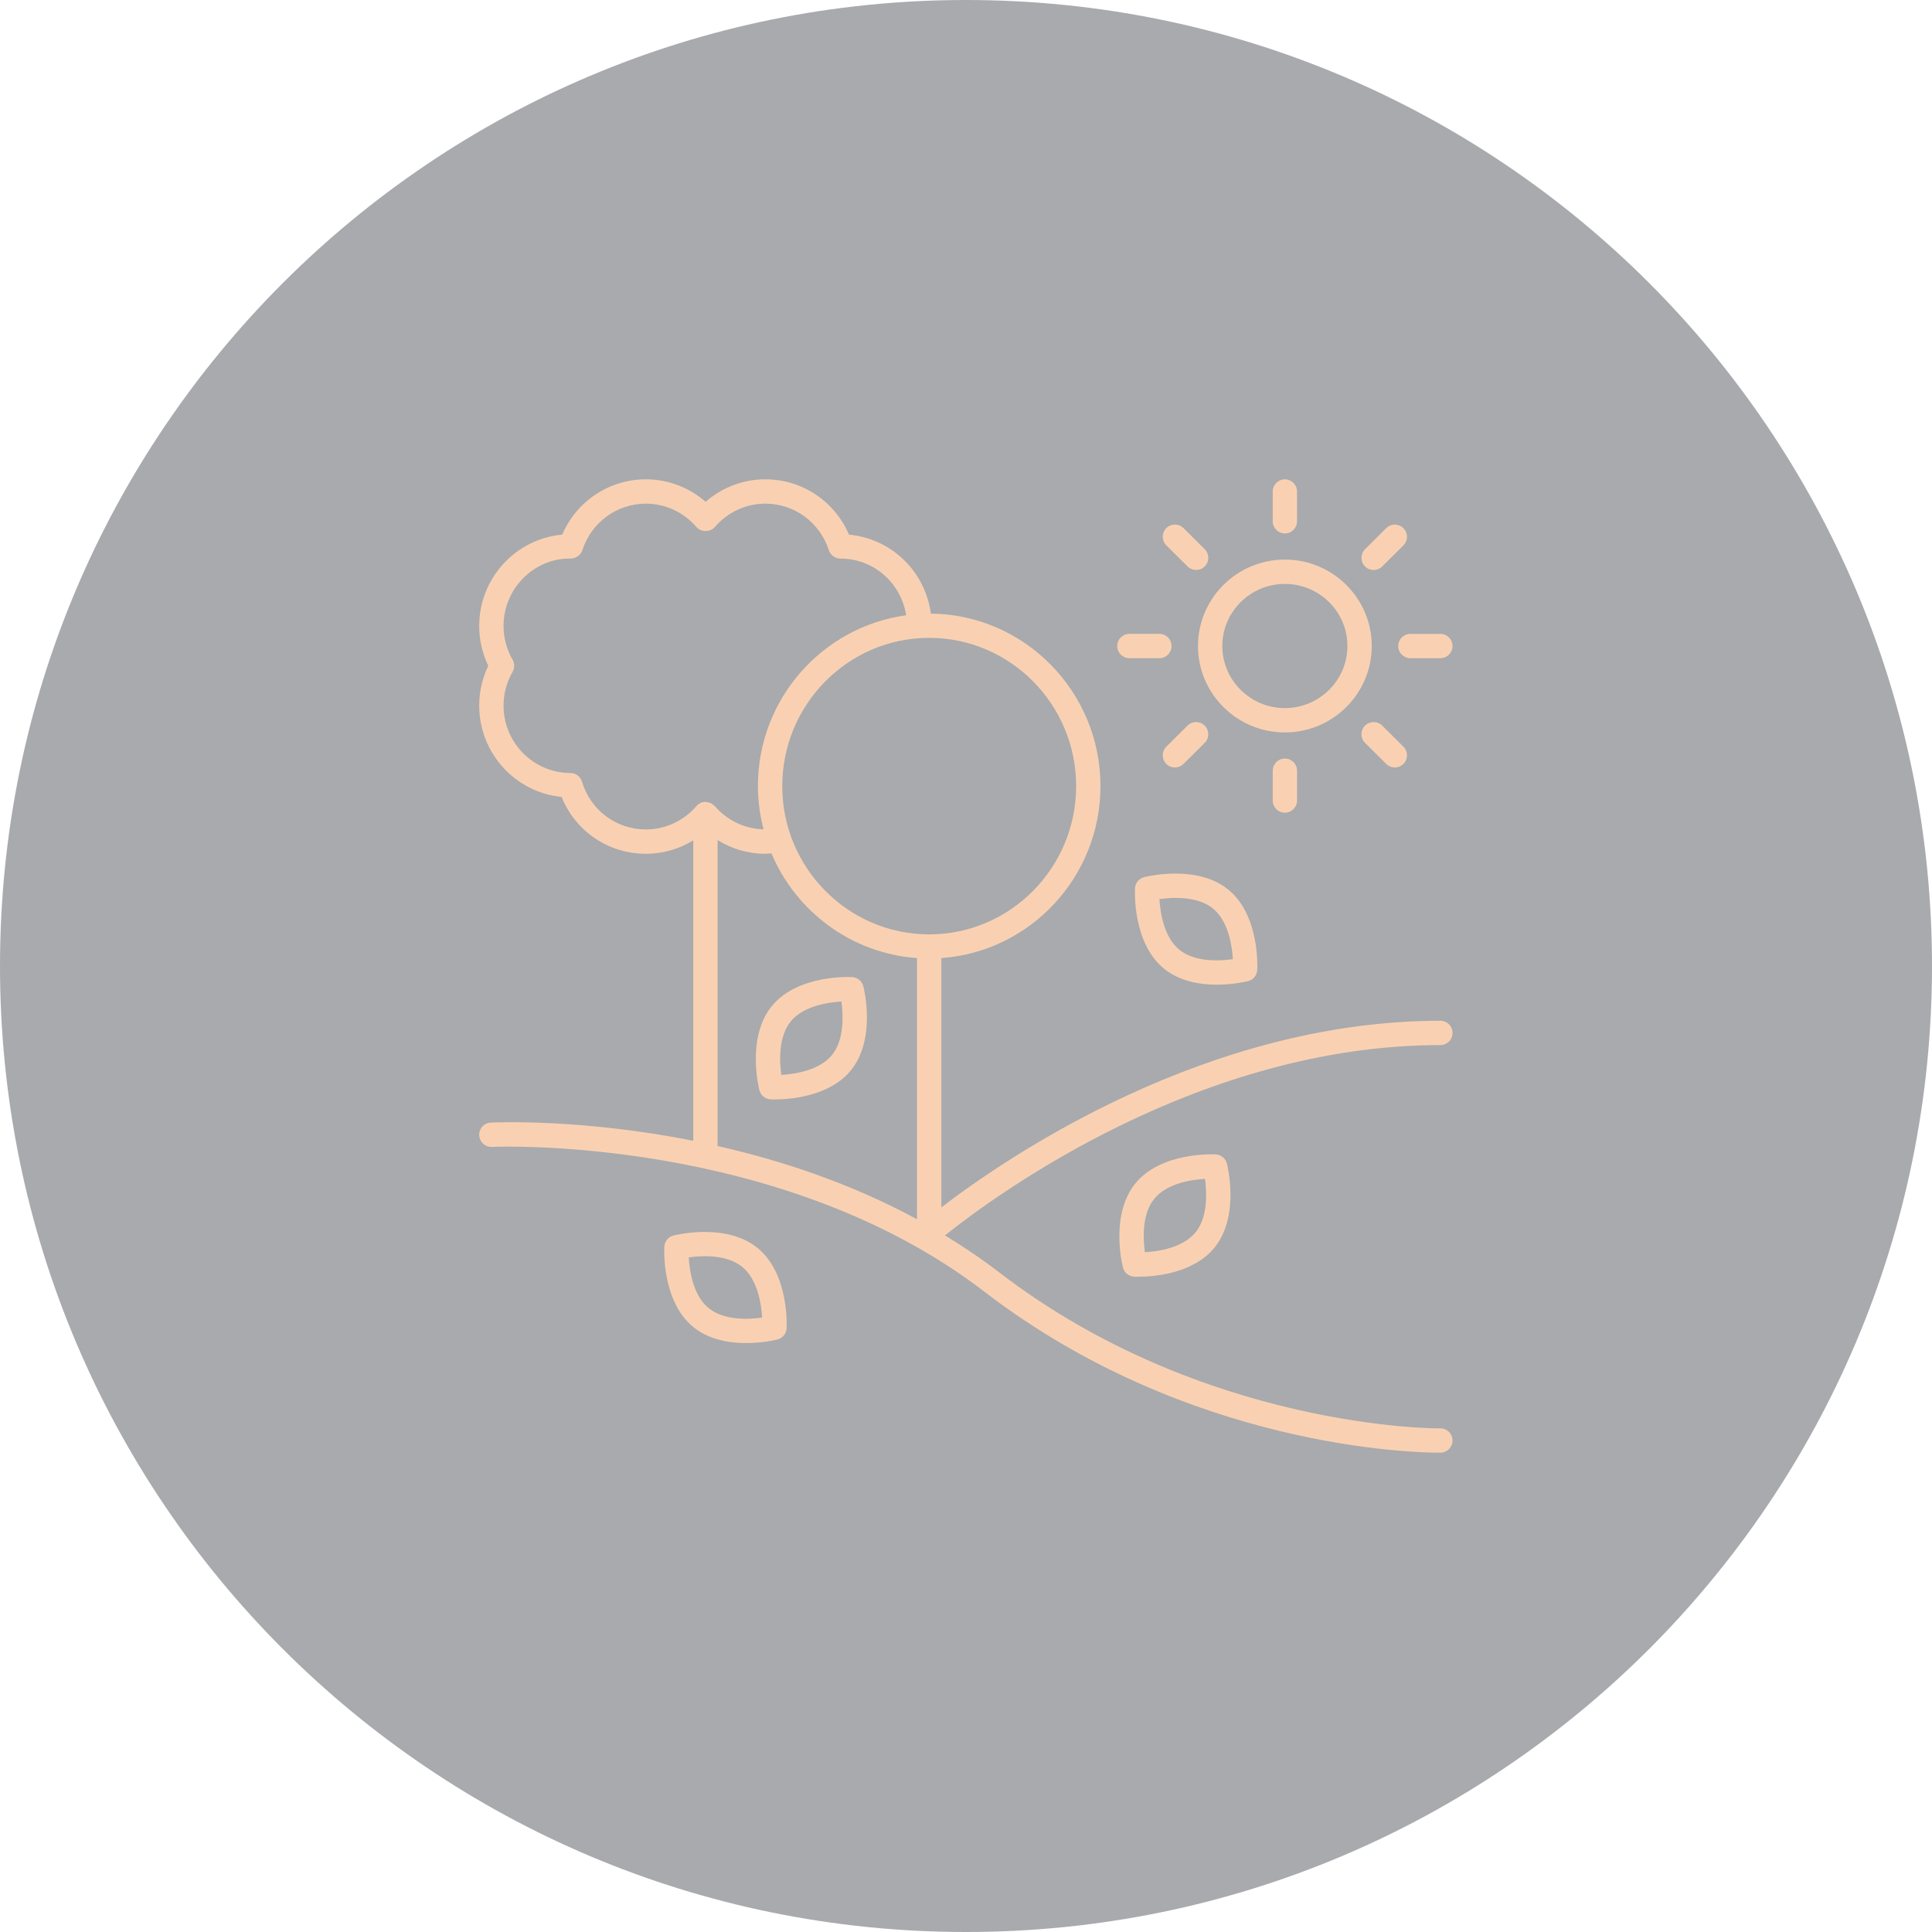
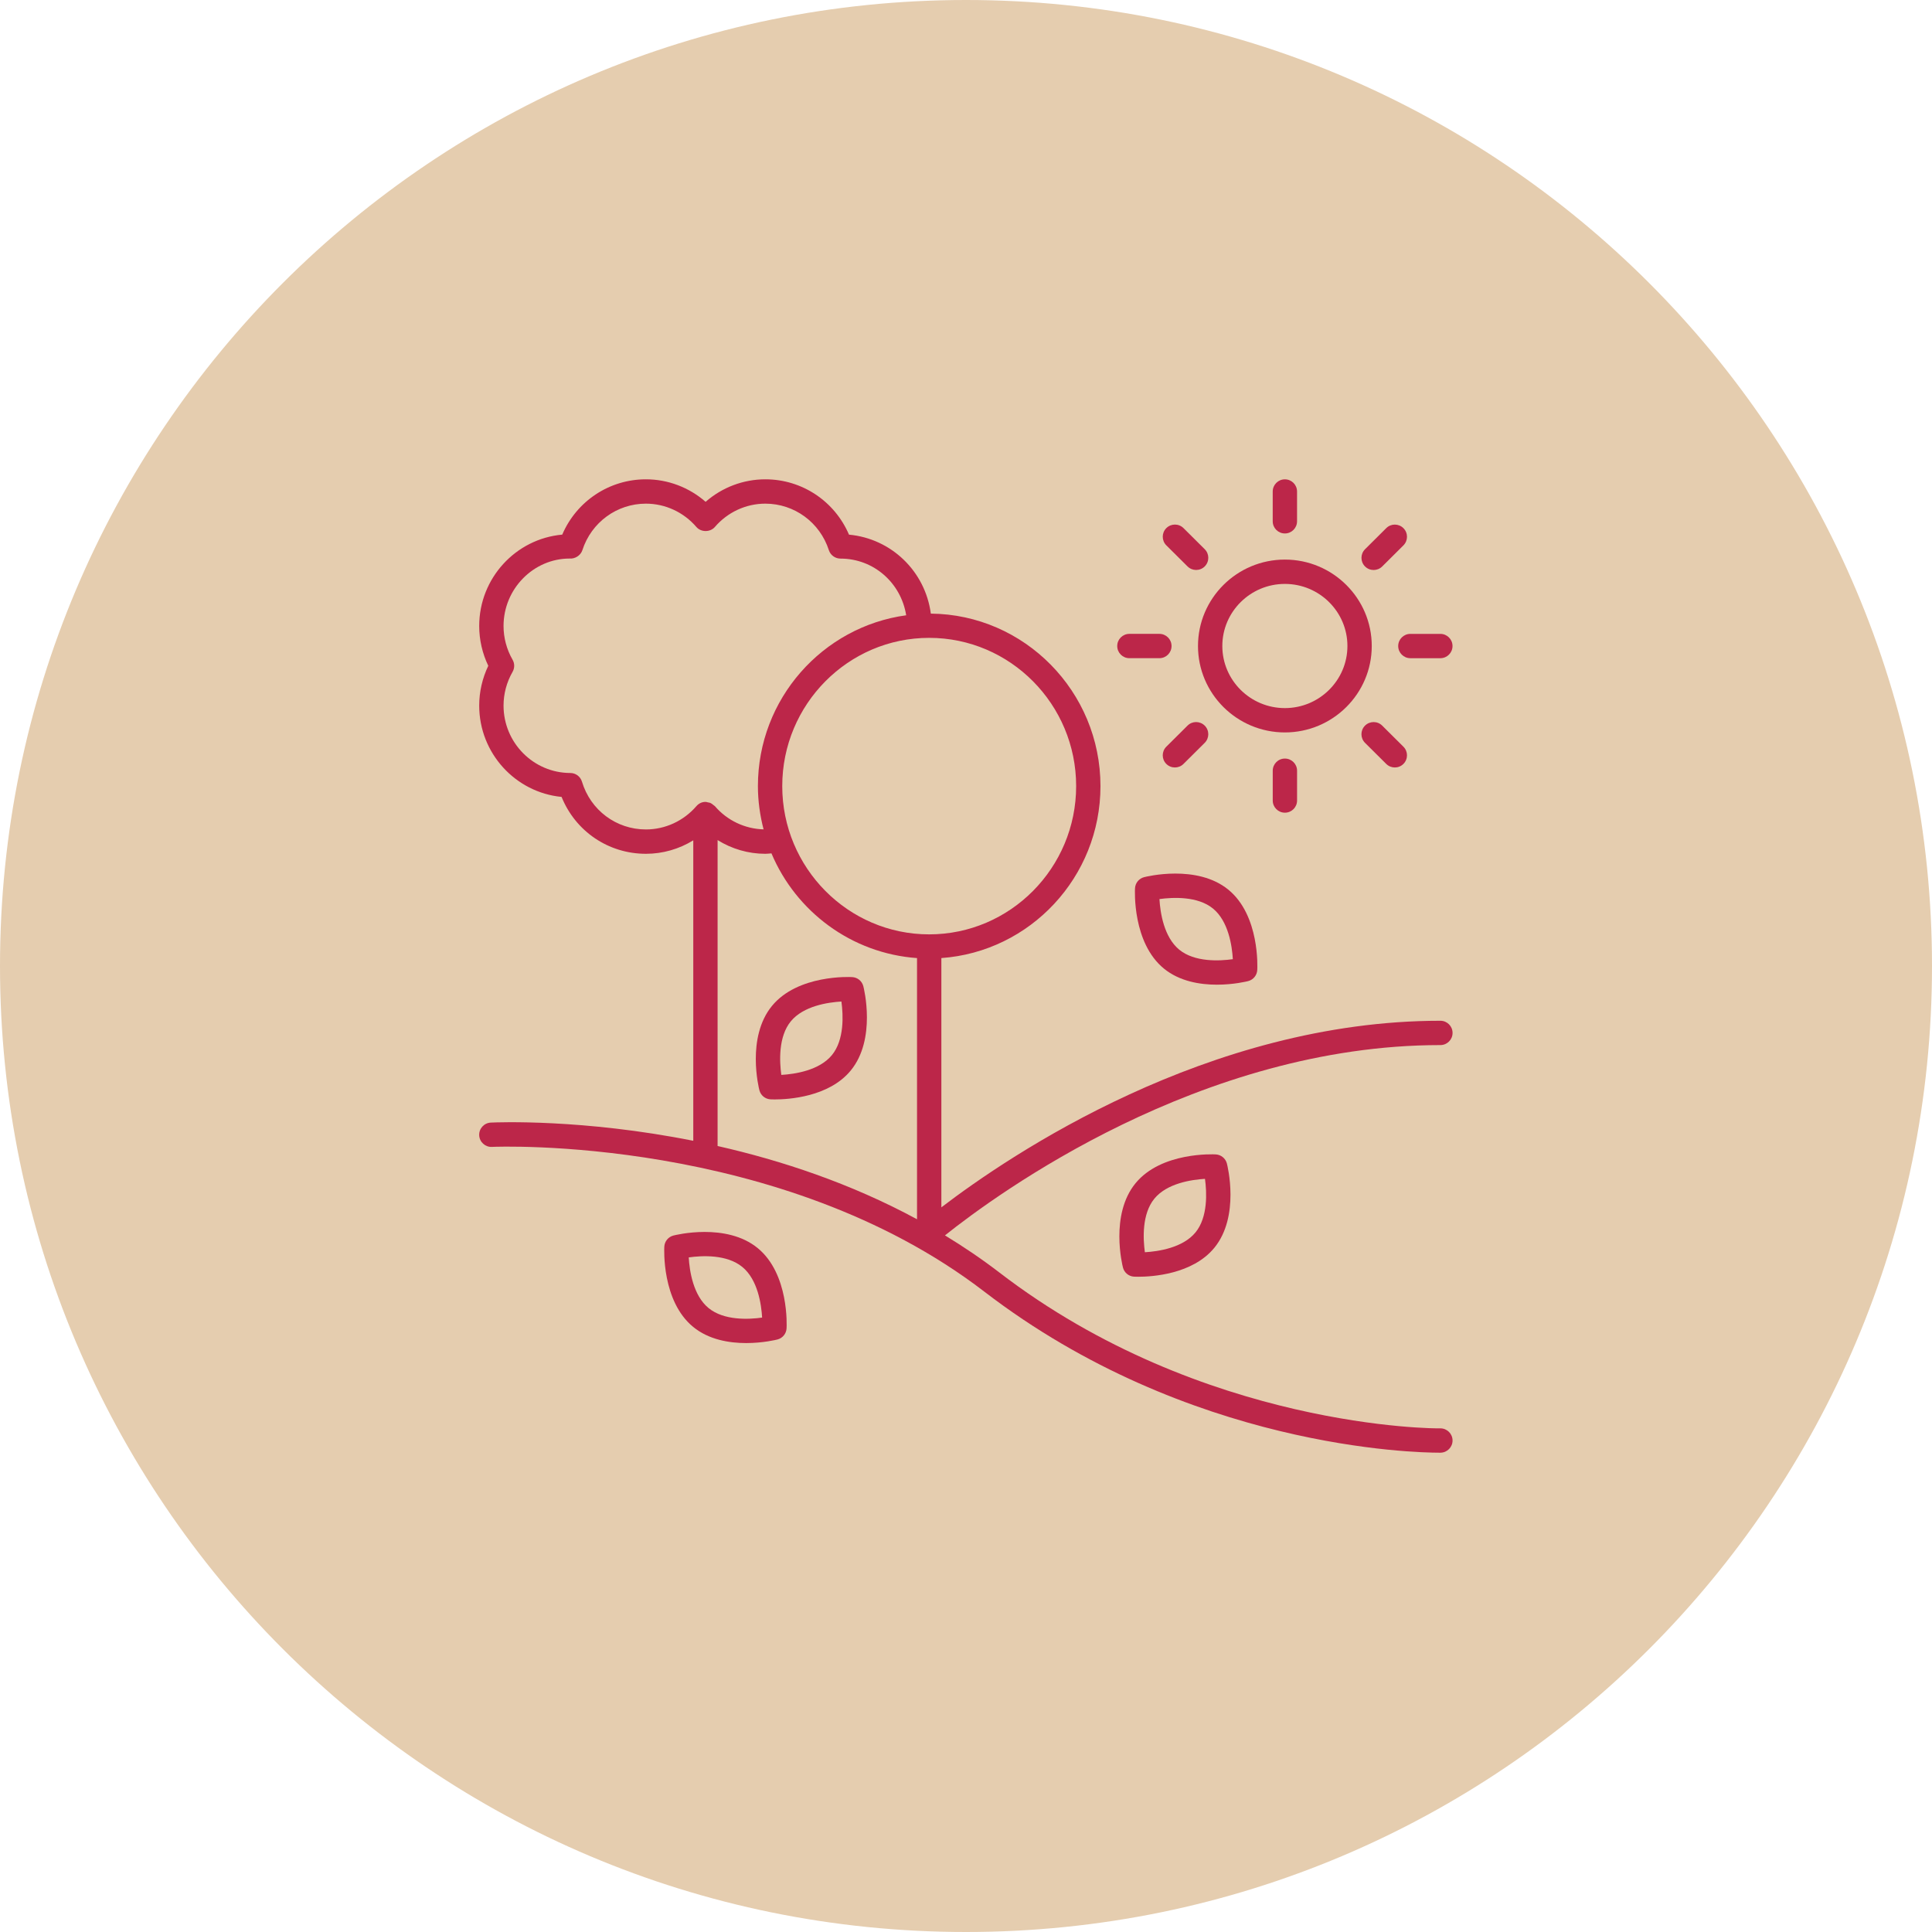
<svg xmlns="http://www.w3.org/2000/svg" width="512pt" height="512pt" version="1.1" viewBox="0 0 512 512">
-   <g fill="#f9d1b2">
-     <path d="m512 256c0 141.39-114.61 256-256 256s-256-114.61-256-256 114.61-256 256-256 256 114.61 256 256" fill="#a8aaad" />
+   <g fill="#BC2649">
+     <path d="m512 256c0 141.39-114.61 256-256 256s-256-114.61-256-256 114.61-256 256-256 256 114.61 256 256" fill="#E5CDAF" />
    <path d="m363.53 171.2c0-12.629-10.328-22.906-23.023-22.906-12.695 0-23.027 10.273-23.027 22.906 0 12.625 10.332 22.902 23.027 22.902 12.695 0 23.023-10.277 23.023-22.902zm-23.023 16.453c-9.141 0-16.578-7.379-16.578-16.453s7.438-16.457 16.578-16.457c9.141 0 16.574 7.379 16.574 16.457 0 9.07-7.434 16.453-16.574 16.453z" />
    <path d="m343.73 138.15v-7.898c0-1.781-1.441-3.223-3.223-3.223s-3.223 1.441-3.223 3.223v7.898c0 1.781 1.441 3.223 3.223 3.223 1.777 0.004 3.223-1.438 3.223-3.223z" />
    <path d="m319.26 145.54-5.621-5.586c-1.262-1.258-3.305-1.246-4.559 0.012-1.258 1.262-1.25 3.305 0.012 4.559l5.621 5.586c0.629 0.625 1.453 0.938 2.273 0.938 0.828 0 1.656-0.316 2.285-0.949 1.258-1.262 1.254-3.305-0.012-4.559z" />
    <path d="m299.3 167.98c-1.781 0-3.223 1.441-3.223 3.223s1.441 3.223 3.223 3.223h7.949c1.781 0 3.223-1.441 3.223-3.223s-1.441-3.223-3.223-3.223z" />
    <path d="m309.09 197.88c-1.262 1.254-1.27 3.297-0.012 4.559 0.629 0.633 1.457 0.949 2.285 0.949 0.82 0 1.645-0.312 2.273-0.938l5.621-5.586c1.262-1.254 1.27-3.297 0.012-4.559-1.258-1.262-3.297-1.273-4.559-0.012z" />
    <path d="m337.29 204.25v7.898c0 1.781 1.441 3.223 3.223 3.223s3.223-1.441 3.223-3.223v-7.898c0-1.781-1.441-3.223-3.223-3.223-1.781-0.004-3.223 1.438-3.223 3.223z" />
    <path d="m367.37 202.45c0.629 0.625 1.453 0.938 2.273 0.938 0.828 0 1.656-0.316 2.285-0.949 1.258-1.262 1.25-3.305-0.012-4.559l-5.621-5.586c-1.262-1.258-3.305-1.246-4.559 0.012-1.258 1.262-1.25 3.305 0.012 4.559z" />
    <path d="m381.71 174.43c1.781 0 3.223-1.441 3.223-3.223s-1.441-3.223-3.223-3.223h-7.949c-1.781 0-3.223 1.441-3.223 3.223s1.441 3.223 3.223 3.223z" />
    <path d="m366.3 150.12 5.617-5.586c1.262-1.258 1.27-3.297 0.012-4.559-1.258-1.262-3.297-1.273-4.559-0.012l-5.617 5.586c-1.262 1.258-1.27 3.297-0.012 4.559 0.629 0.633 1.457 0.949 2.285 0.949 0.82 0 1.645-0.312 2.273-0.938z" />
    <path d="m130.06 297.5c-1.777 0.086-3.152 1.598-3.066 3.375 0.086 1.777 1.594 3.148 3.375 3.066 0.762-0.059 76.418-3.172 130.48 38.352 54.18 41.613 114.51 42.684 120.5 42.684 0.188 0.004 0.324 0 0.402 0 1.781-0.02 3.207-1.48 3.191-3.258-0.02-1.773-1.461-3.191-3.227-3.191h-0.035c-0.77 0.074-62.852 0.172-116.9-41.348-4.664-3.582-9.473-6.816-14.359-9.789 13.844-11.043 67.672-50.434 131.3-50.434 1.781 0 3.223-1.441 3.223-3.223s-1.441-3.223-3.223-3.223c-61.562 0-114.08 35.559-132.25 49.449v-66.062c23.523-1.68 42.164-21.449 42.164-45.57 0-25.07-20.129-45.473-44.953-45.715-1.492-11.219-10.469-19.887-21.691-20.926-3.789-8.855-12.434-14.664-22.172-14.664-5.848 0-11.453 2.141-15.824 5.965-4.371-3.82-9.977-5.965-15.824-5.965-9.73 0-18.375 5.805-22.172 14.656-12.316 1.102-22.004 11.543-22.004 24.219 0 3.644 0.828 7.258 2.406 10.547-1.578 3.289-2.406 6.898-2.406 10.547 0 12.609 9.594 23.012 21.828 24.199 3.688 9.105 12.402 15.074 22.352 15.074 4.477 0 8.805-1.262 12.551-3.566v79.621c-29.285-5.832-51.957-4.902-53.664-4.82zm155.13-89.172c0 21.664-17.469 39.289-38.945 39.289-21.473 0-38.941-17.625-38.941-39.289s17.469-39.289 38.941-39.289c21.477 0 38.945 17.625 38.945 39.289zm-114.02 11.484c-7.852 0-14.664-5.09-16.945-12.664-0.41-1.363-1.664-2.297-3.082-2.297-9.762-0.008-17.699-8.02-17.699-17.863 0-3.125 0.828-6.215 2.394-8.941 0.57-0.996 0.57-2.215 0-3.211-1.566-2.723-2.394-5.812-2.394-8.941 0-9.852 7.945-17.867 17.488-17.875 1.422 0.129 2.941-0.797 3.402-2.215 2.379-7.375 9.148-12.332 16.836-12.332 5.125 0 10 2.254 13.383 6.188 1.227 1.426 3.664 1.422 4.891-0.004 3.375-3.93 8.254-6.184 13.375-6.184 7.688 0 14.453 4.953 16.836 12.328 0.43 1.332 1.688 2.234 3.086 2.234 8.816 0 16.043 6.453 17.406 15.02-22.148 3.016-39.293 22.145-39.293 45.273 0 3.965 0.555 7.793 1.5 11.461-4.953-0.133-9.641-2.348-12.91-6.16-0.055-0.062-0.137-0.086-0.191-0.145-0.07-0.07-0.16-0.113-0.234-0.176-0.25-0.207-0.496-0.41-0.789-0.531-0.195-0.082-0.414-0.094-0.625-0.137-0.203-0.039-0.391-0.133-0.602-0.133-0.008 0-0.016 0.004-0.023 0.004-0.008 0-0.016-0.004-0.027-0.004-0.977 0-1.824 0.457-2.414 1.145-3.387 3.914-8.254 6.16-13.367 6.16zm19 2.82c3.769 2.344 8.133 3.633 12.648 3.633 0.539 0 1.082-0.078 1.625-0.113 6.508 15.441 21.219 26.512 38.578 27.75v69.215c-17.711-9.594-36.133-15.621-52.852-19.414z" />
    <path d="m228.79 261.35c-0.352-1.359-1.543-2.336-2.949-2.41-0.574-0.039-14.422-0.699-21.262 7.641-6.836 8.34-3.477 21.777-3.332 22.348 0.352 1.359 1.543 2.336 2.949 2.41 0.09 0.008 0.488 0.023 1.129 0.023 3.531 0 14.344-0.605 20.133-7.668 6.836-8.336 3.477-21.773 3.332-22.344zm-8.32 18.258c-3.352 4.086-9.844 5.043-13.414 5.254-0.488-3.551-0.816-10.133 2.512-14.195 3.352-4.086 9.844-5.043 13.414-5.254 0.488 3.555 0.816 10.133-2.512 14.195z" />
    <path d="m322.19 305.93c-0.574-0.031-14.418-0.699-21.262 7.641-6.836 8.34-3.477 21.777-3.332 22.348 0.352 1.359 1.543 2.336 2.949 2.41 0.09 0.008 0.488 0.023 1.129 0.023 3.531 0 14.344-0.605 20.133-7.668 6.836-8.34 3.477-21.777 3.332-22.348-0.355-1.352-1.543-2.328-2.949-2.406zm-5.371 20.672c-3.352 4.086-9.844 5.043-13.414 5.254-0.488-3.551-0.816-10.133 2.512-14.195 3.352-4.086 9.844-5.043 13.414-5.254 0.488 3.555 0.816 10.133-2.512 14.195z" />
    <path d="m308.43 256.67c4.16 3.41 9.59 4.281 14.059 4.281 4.484 0 8-0.879 8.289-0.949 1.359-0.352 2.336-1.543 2.41-2.949 0.035-0.586 0.699-14.422-7.641-21.262-8.336-6.84-21.77-3.477-22.348-3.332-1.359 0.352-2.336 1.543-2.41 2.949-0.035 0.582-0.699 14.418 7.641 21.262zm13.031-15.891c4.086 3.352 5.043 9.844 5.254 13.414-3.555 0.5-10.129 0.82-14.195-2.512-4.09-3.356-5.047-9.844-5.254-13.418 3.551-0.484 10.133-0.816 14.195 2.516z" />
    <path d="m178.46 327.43c-1.359 0.352-2.336 1.543-2.41 2.949-0.035 0.586-0.699 14.422 7.641 21.262 4.16 3.414 9.59 4.285 14.062 4.285 4.484 0 7.996-0.879 8.285-0.949 1.359-0.352 2.336-1.543 2.41-2.949 0.035-0.586 0.699-14.422-7.641-21.262-8.332-6.84-21.777-3.481-22.348-3.336zm9.316 19.219c-4.09-3.352-5.043-9.852-5.254-13.422 3.535-0.504 10.098-0.836 14.195 2.523 4.09 3.352 5.043 9.852 5.254 13.422-3.547 0.5-10.102 0.832-14.195-2.523z" />
  </g>
</svg>
